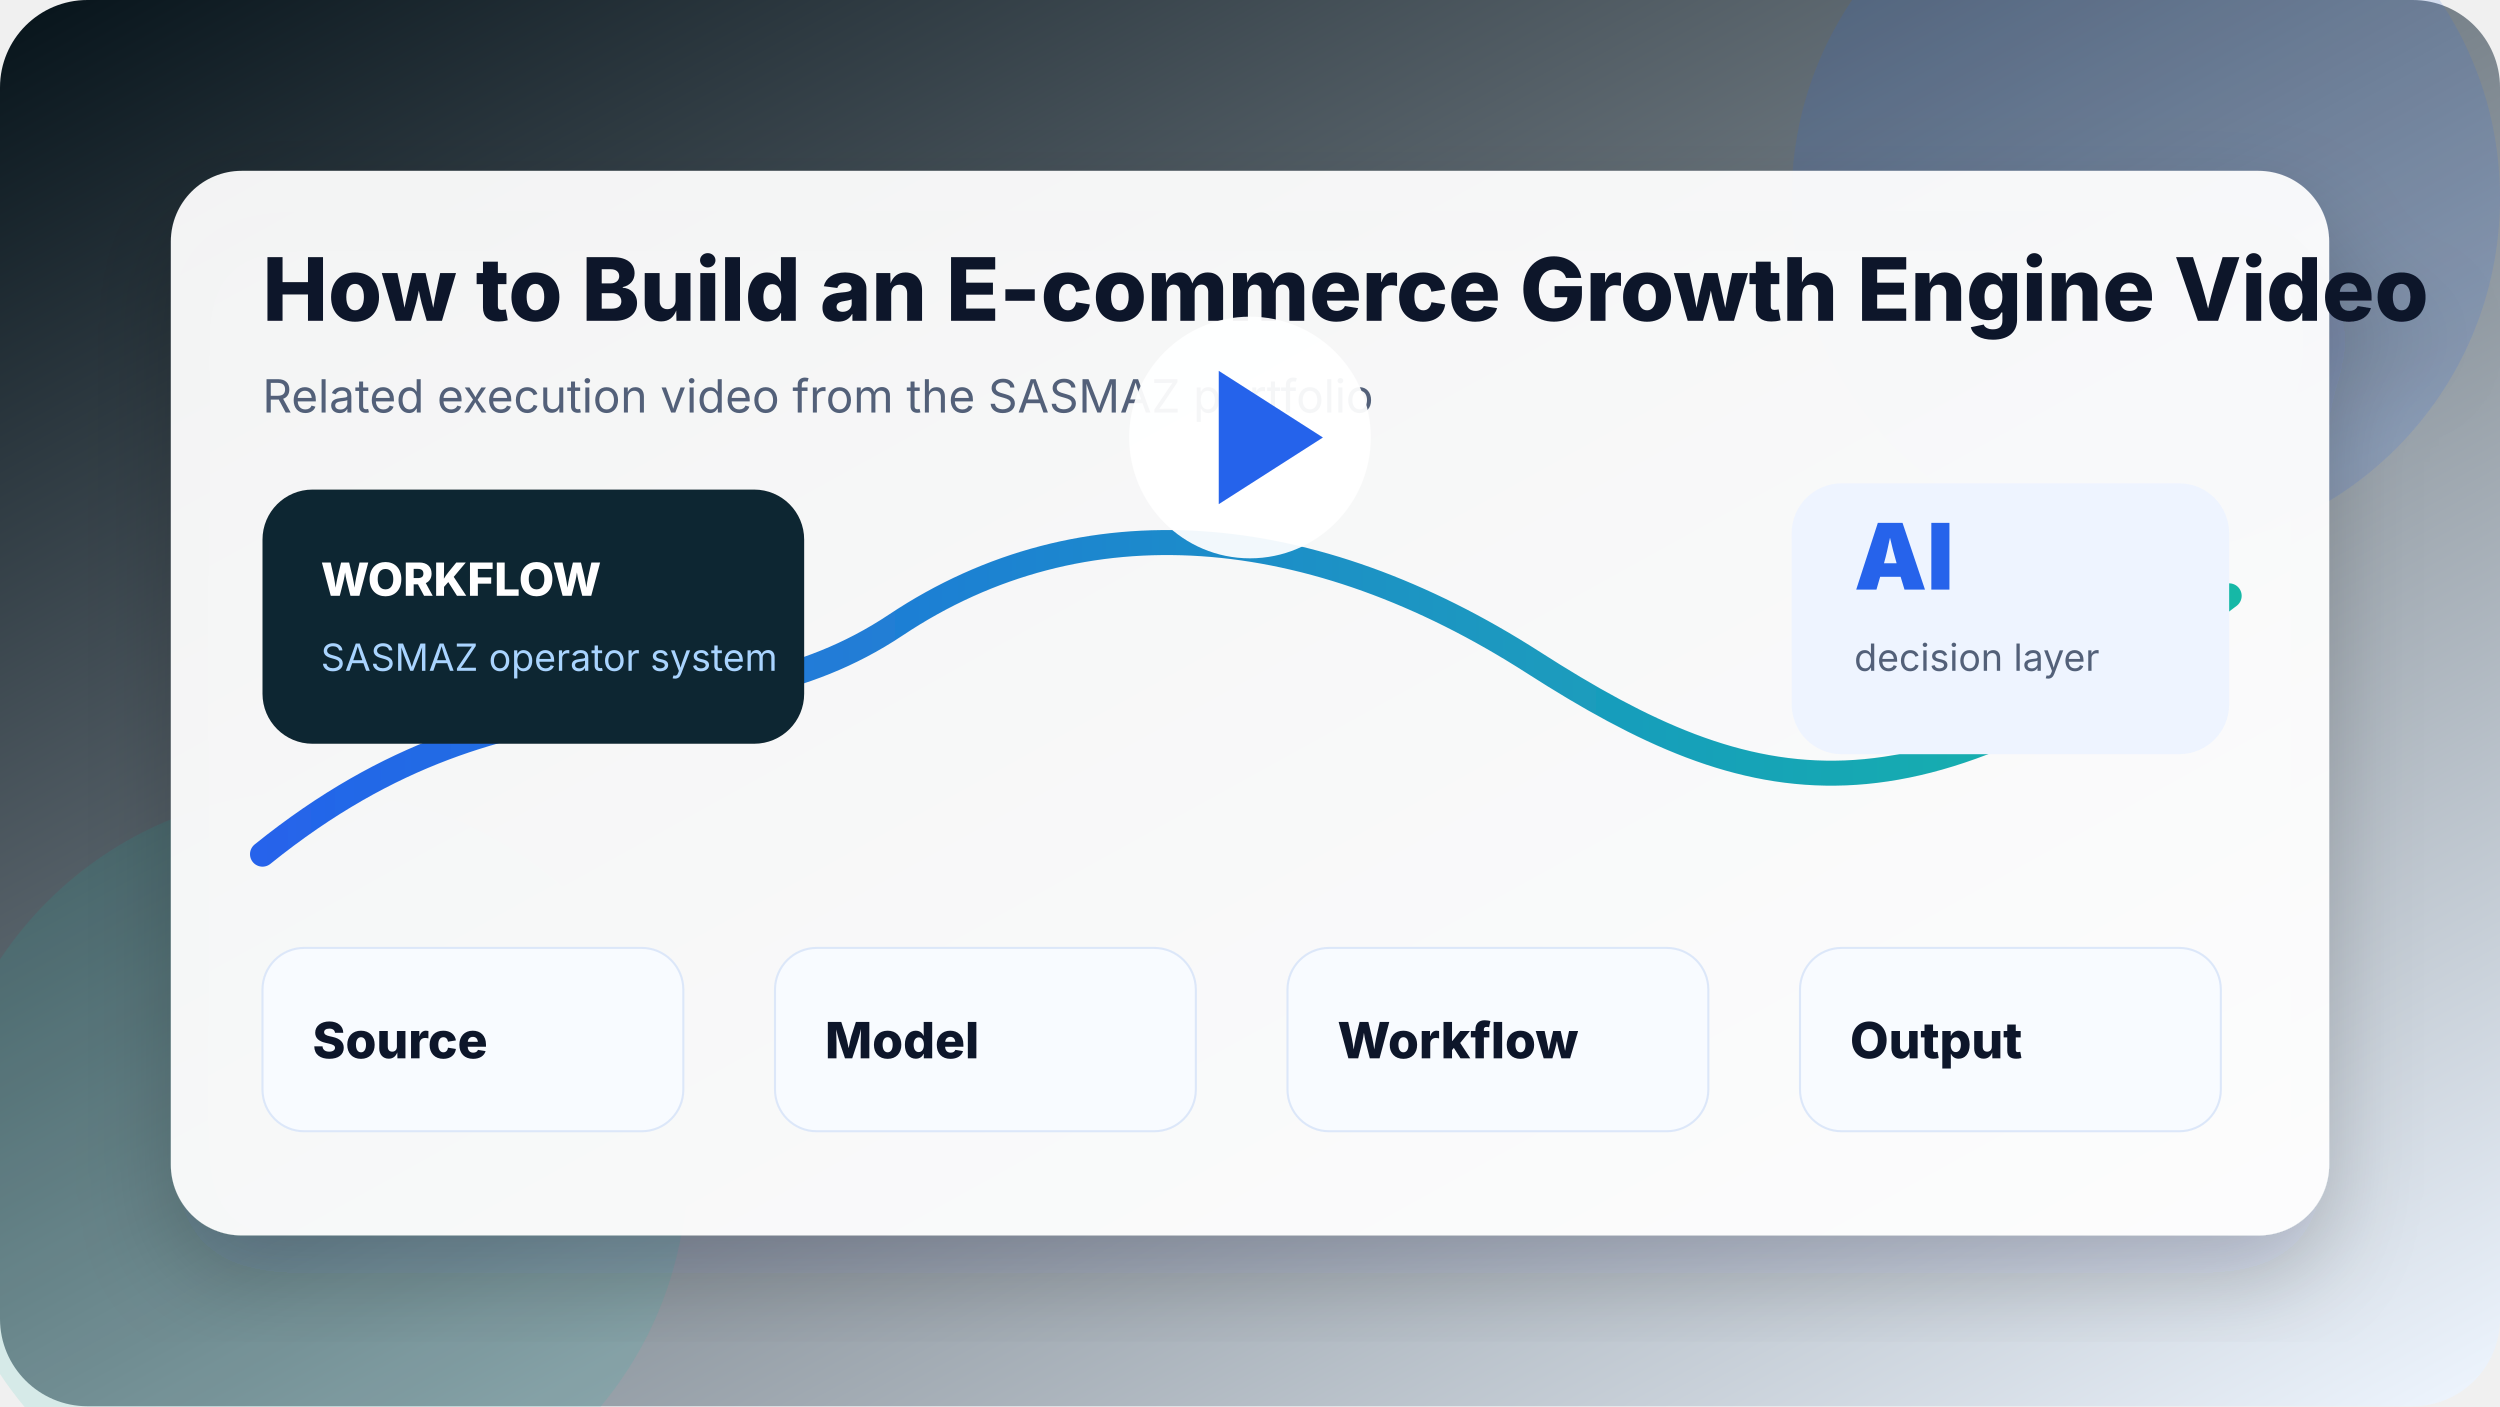
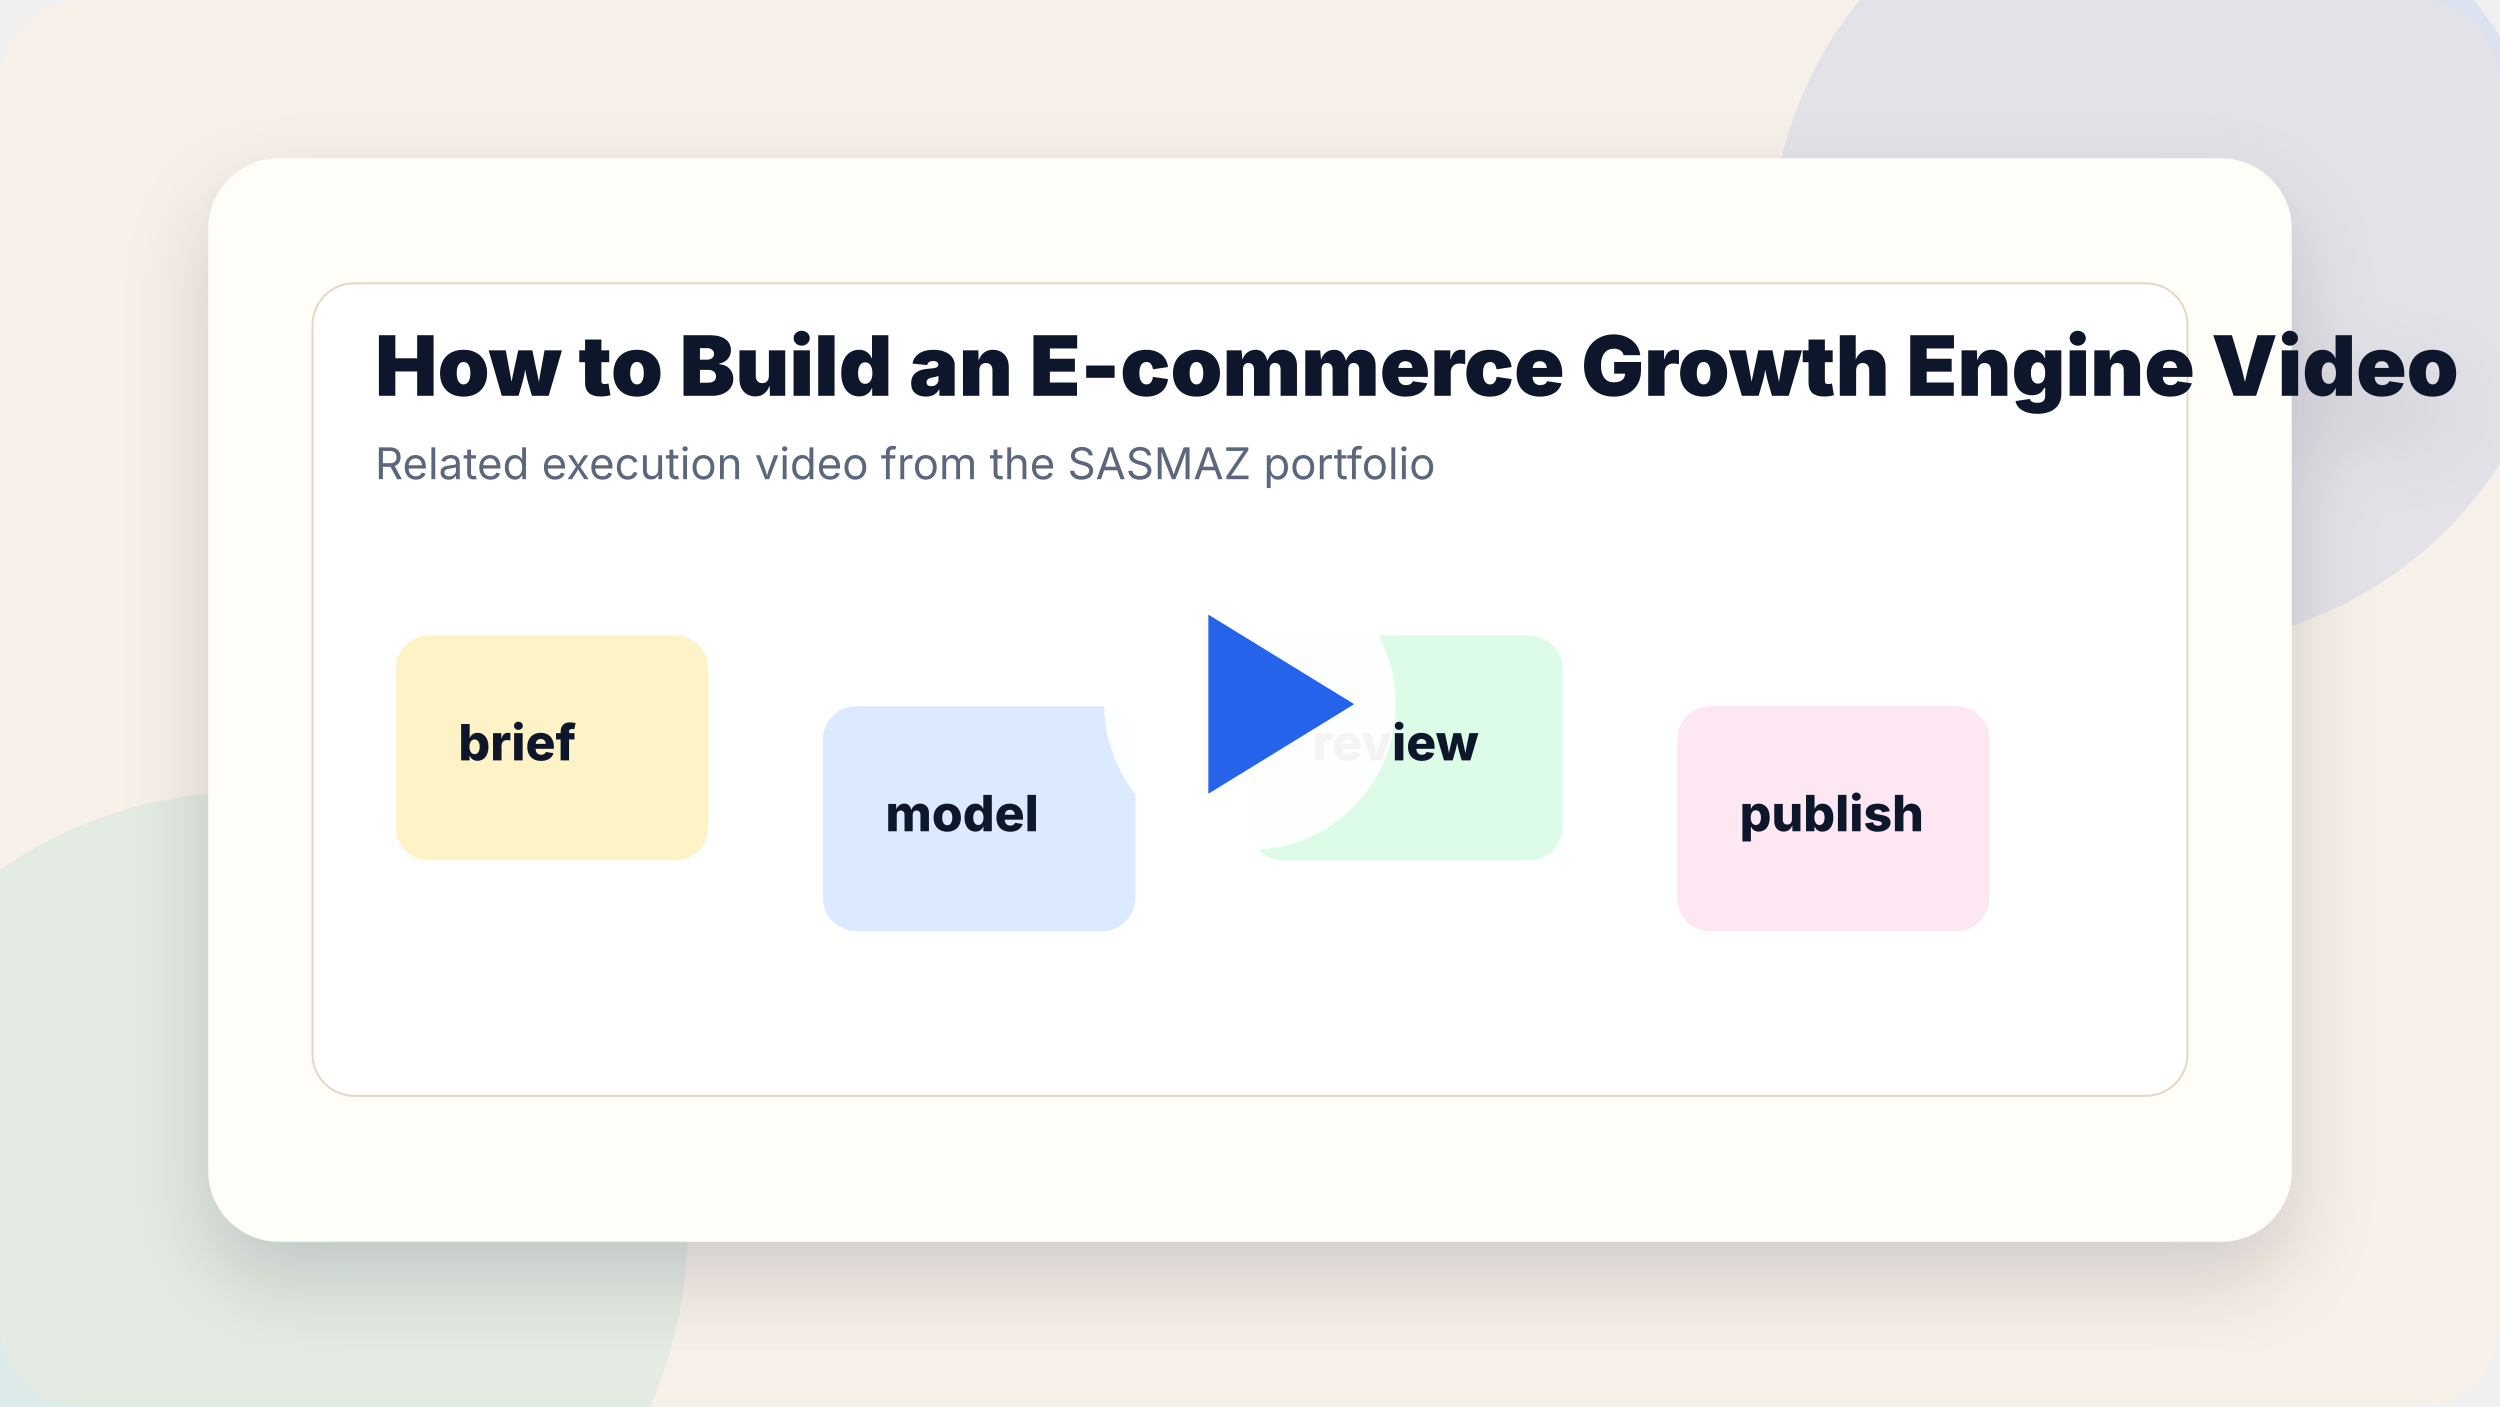
<svg xmlns="http://www.w3.org/2000/svg" width="1200" height="675" viewBox="0 0 1200 675">
  <defs>
-     <linearGradient id="bg" x1="0" x2="1" y1="0" y2="1">
-       <stop stop-color="#06131a" />
-       <stop offset="1" stop-color="#eff6ff" />
-     </linearGradient>
-     <linearGradient id="line" x1="0" x2="1">
-       <stop stop-color="#2563eb" />
-       <stop offset="1" stop-color="#14b8a6" />
-     </linearGradient>
    <filter id="shadow">
-       <feDropShadow dx="0" dy="20" stdDeviation="22" flood-color="#0f172a" flood-opacity="0.22" />
+       <feDropShadow dx="0" dy="18" stdDeviation="20" flood-color="#0f172a" flood-opacity="0.16" />
    </filter>
  </defs>
-   <rect width="1200" height="675" rx="42" fill="url(#bg)" />
-   <circle cx="1030" cy="95" r="170" fill="#2563eb" opacity="0.14" />
-   <circle cx="150" cy="560" r="180" fill="#14b8a6" opacity="0.12" />
+   <rect width="1200" height="675" rx="40" fill="#f7f0e8" />
+   <circle cx="1040" cy="120" r="190" fill="#2563eb" opacity="0.10" />
+   <circle cx="120" cy="590" r="210" fill="#14b8a6" opacity="0.09" />
  <g filter="url(#shadow)">
-     <rect x="82" y="82" width="1036" height="511" rx="34" fill="white" opacity="0.94" />
-     <text x="126" y="154" font-family="Inter, Arial" font-size="42" font-weight="800" fill="#0f172a">How to Build an E-commerce Growth Engine Video</text>
-     <text x="126" y="198" font-family="Inter, Arial" font-size="22" fill="#526179">Related execution video from the SASMAZ portfolio</text>
-     <path d="M126 410 C250 310 340 360 430 300 S630 250 736 318 S918 402 1070 286" fill="none" stroke="url(#line)" stroke-width="12" stroke-linecap="round" />
-     <rect x="126" y="455" width="202" height="88" rx="20" fill="#f8fbff" stroke="#dce7f9" />
-     <text x="150" y="508" font-family="Inter, Arial" font-size="24" font-weight="800" fill="#0f172a">Source</text>
-     <rect x="372" y="455" width="202" height="88" rx="20" fill="#f8fbff" stroke="#dce7f9" />
-     <text x="396" y="508" font-family="Inter, Arial" font-size="24" font-weight="800" fill="#0f172a">Model</text>
-     <rect x="618" y="455" width="202" height="88" rx="20" fill="#f8fbff" stroke="#dce7f9" />
-     <text x="642" y="508" font-family="Inter, Arial" font-size="24" font-weight="800" fill="#0f172a">Workflow</text>
-     <rect x="864" y="455" width="202" height="88" rx="20" fill="#f8fbff" stroke="#dce7f9" />
-     <text x="888" y="508" font-family="Inter, Arial" font-size="24" font-weight="800" fill="#0f172a">Output</text>
-     <rect x="126" y="235" width="260" height="122" rx="24" fill="#0f2530" />
-     <text x="154" y="286" font-family="Inter, Arial" font-size="22" font-weight="800" fill="white">WORKFLOW</text>
-     <text x="154" y="322" font-family="Inter, Arial" font-size="18" fill="#a9d4ff">SASMAZ operator system</text>
-     <rect x="860" y="232" width="210" height="130" rx="24" fill="#eef4ff" />
-     <text x="890" y="283" font-family="Inter, Arial" font-size="44" font-weight="900" fill="#2563eb">AI</text>
-     <text x="890" y="322" font-family="Inter, Arial" font-size="18" fill="#526179">decision layer</text>
+     <rect x="100" y="76" width="1000" height="520" rx="34" fill="#fffdf8" />
+     <rect x="150" y="136" width="900" height="390" rx="20" fill="#ffffff" stroke="#e7d8c5" />
+     <text x="180" y="190" font-family="Inter, Arial" font-size="40" font-weight="900" fill="#0f172a">How to Build an E-commerce Growth Engine Video</text>
+     <text x="180" y="230" font-family="Inter, Arial" font-size="21" fill="#5b667b">Related execution video from the SASMAZ portfolio</text>
+     <rect x="190" y="305" width="150" height="108" rx="16" fill="#fef3c7" />
+     <text x="220" y="365" font-family="Inter, Arial" font-size="24" font-weight="800" fill="#0f172a">brief</text>
+     <rect x="395" y="339" width="150" height="108" rx="16" fill="#dbeafe" />
+     <text x="425" y="399" font-family="Inter, Arial" font-size="24" font-weight="800" fill="#0f172a">model</text>
+     <rect x="600" y="305" width="150" height="108" rx="16" fill="#dcfce7" />
+     <text x="630" y="365" font-family="Inter, Arial" font-size="24" font-weight="800" fill="#0f172a">review</text>
+     <rect x="805" y="339" width="150" height="108" rx="16" fill="#fce7f3" />
+     <text x="835" y="399" font-family="Inter, Arial" font-size="24" font-weight="800" fill="#0f172a">publish</text>
  </g>
-   <circle cx="600" cy="210" r="58" fill="white" opacity="0.94" />
-   <path d="M585 178 L585 242 L635 210 Z" fill="#2563eb" />
+   <circle cx="600" cy="338" r="70" fill="#ffffff" opacity="0.95" />
+   <path d="M580 295 L580 381 L650 338 Z" fill="#2563eb" />
</svg>
